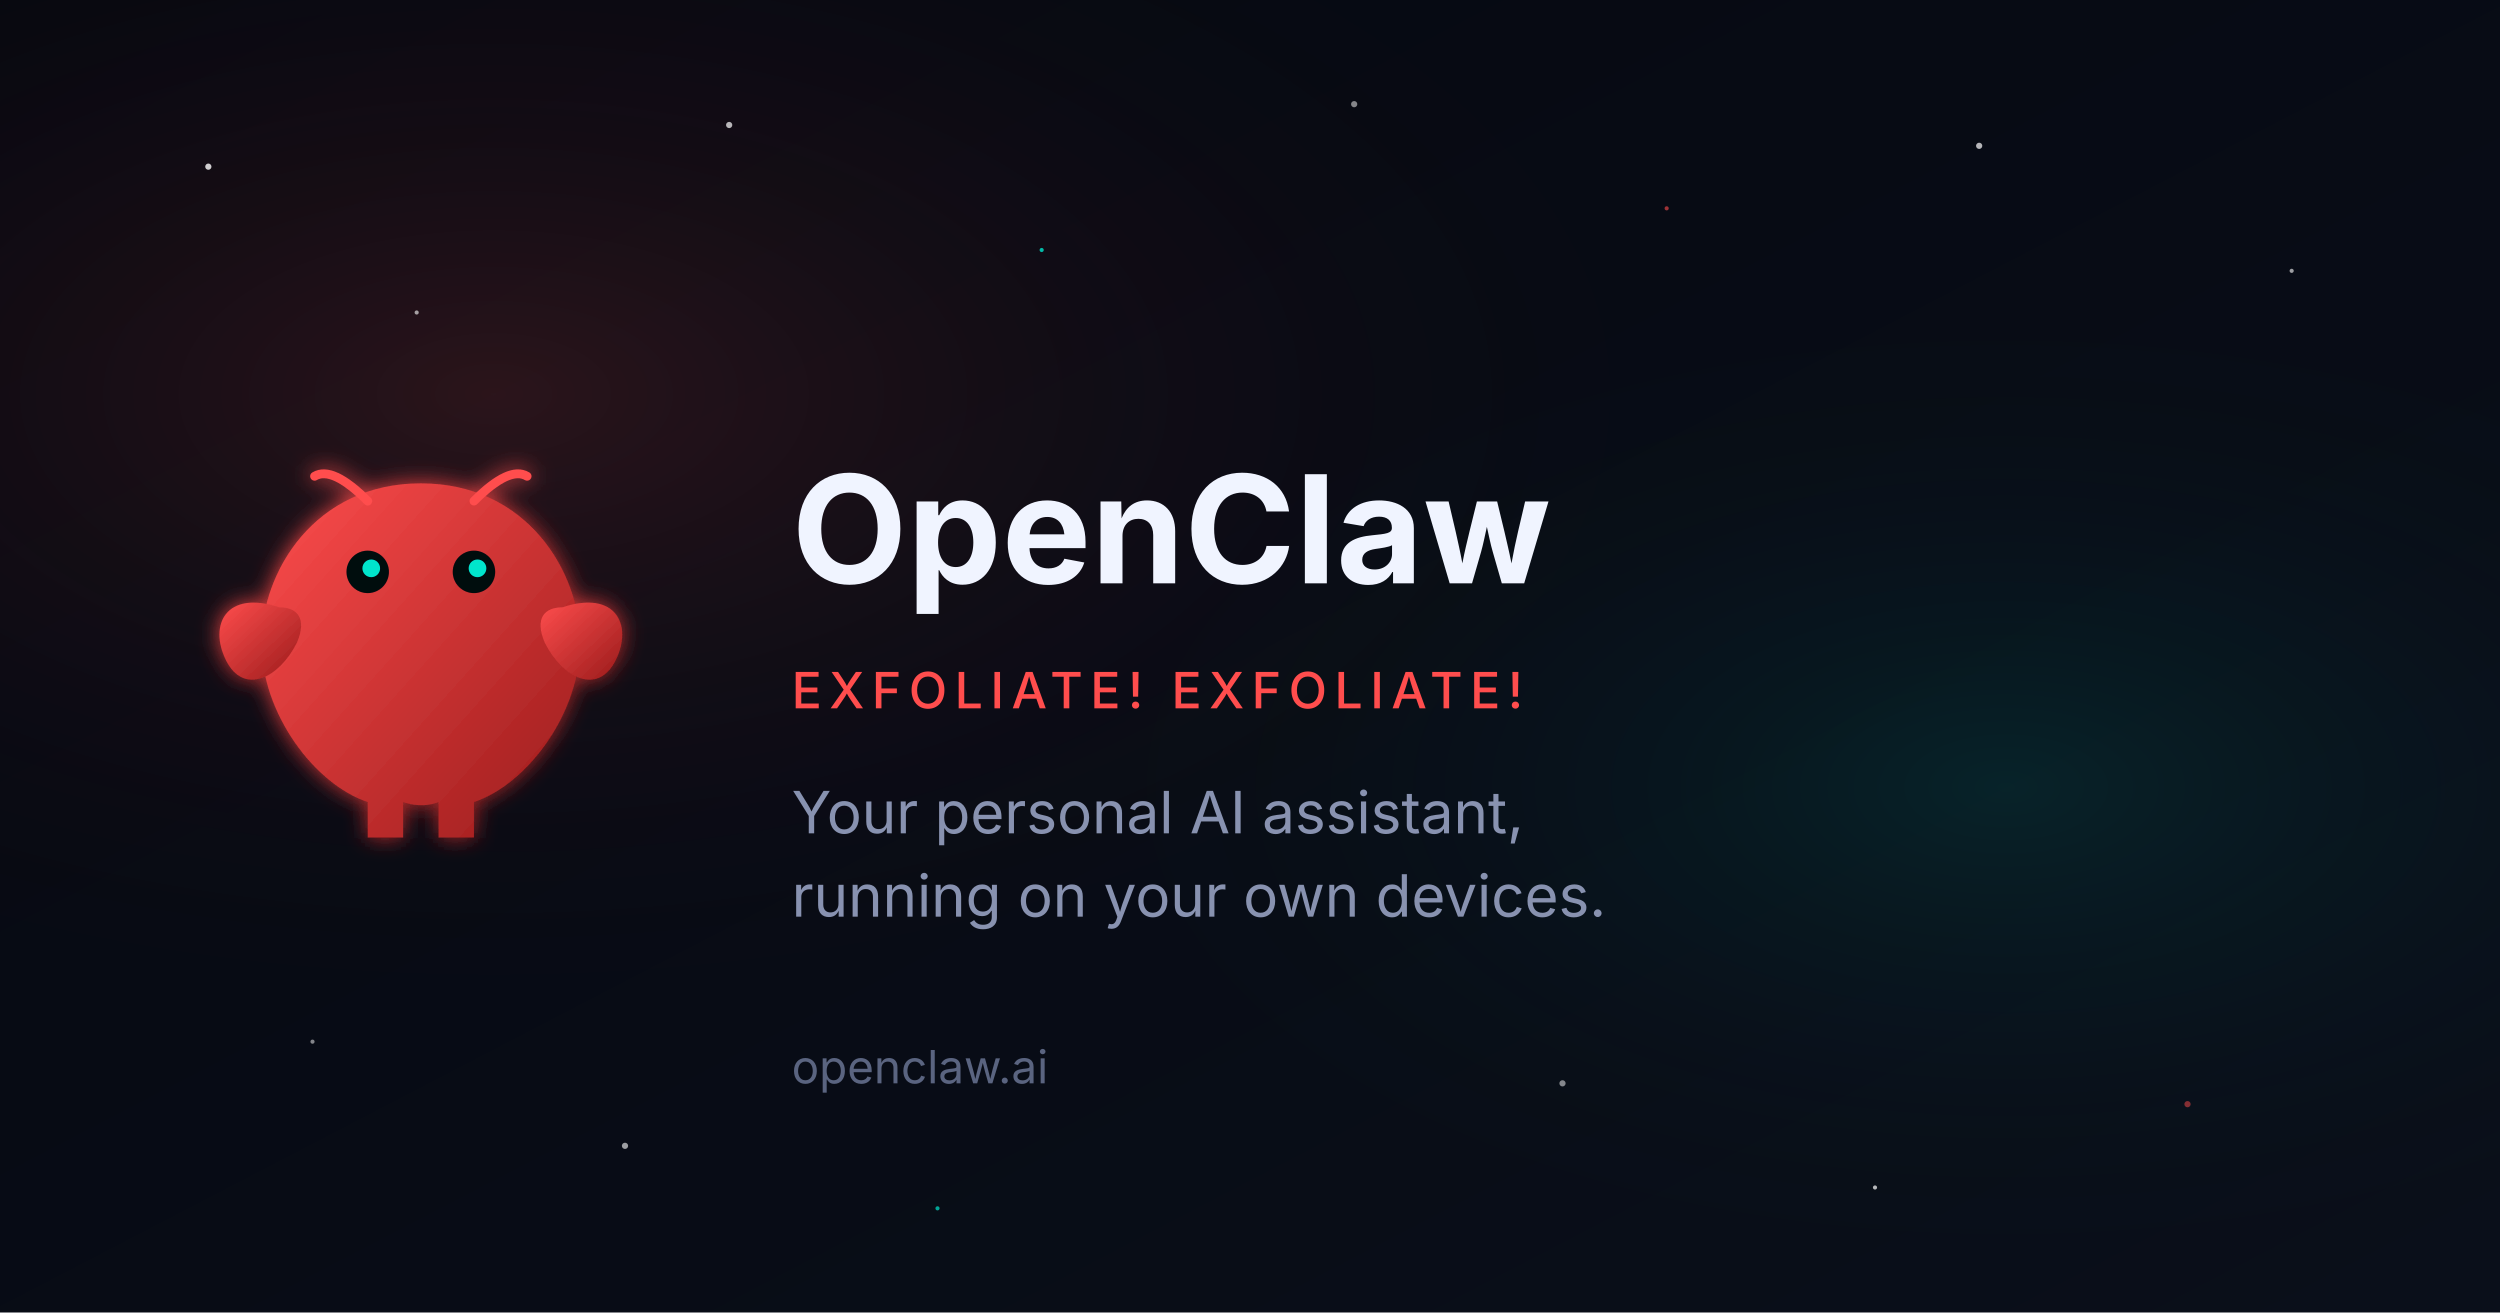
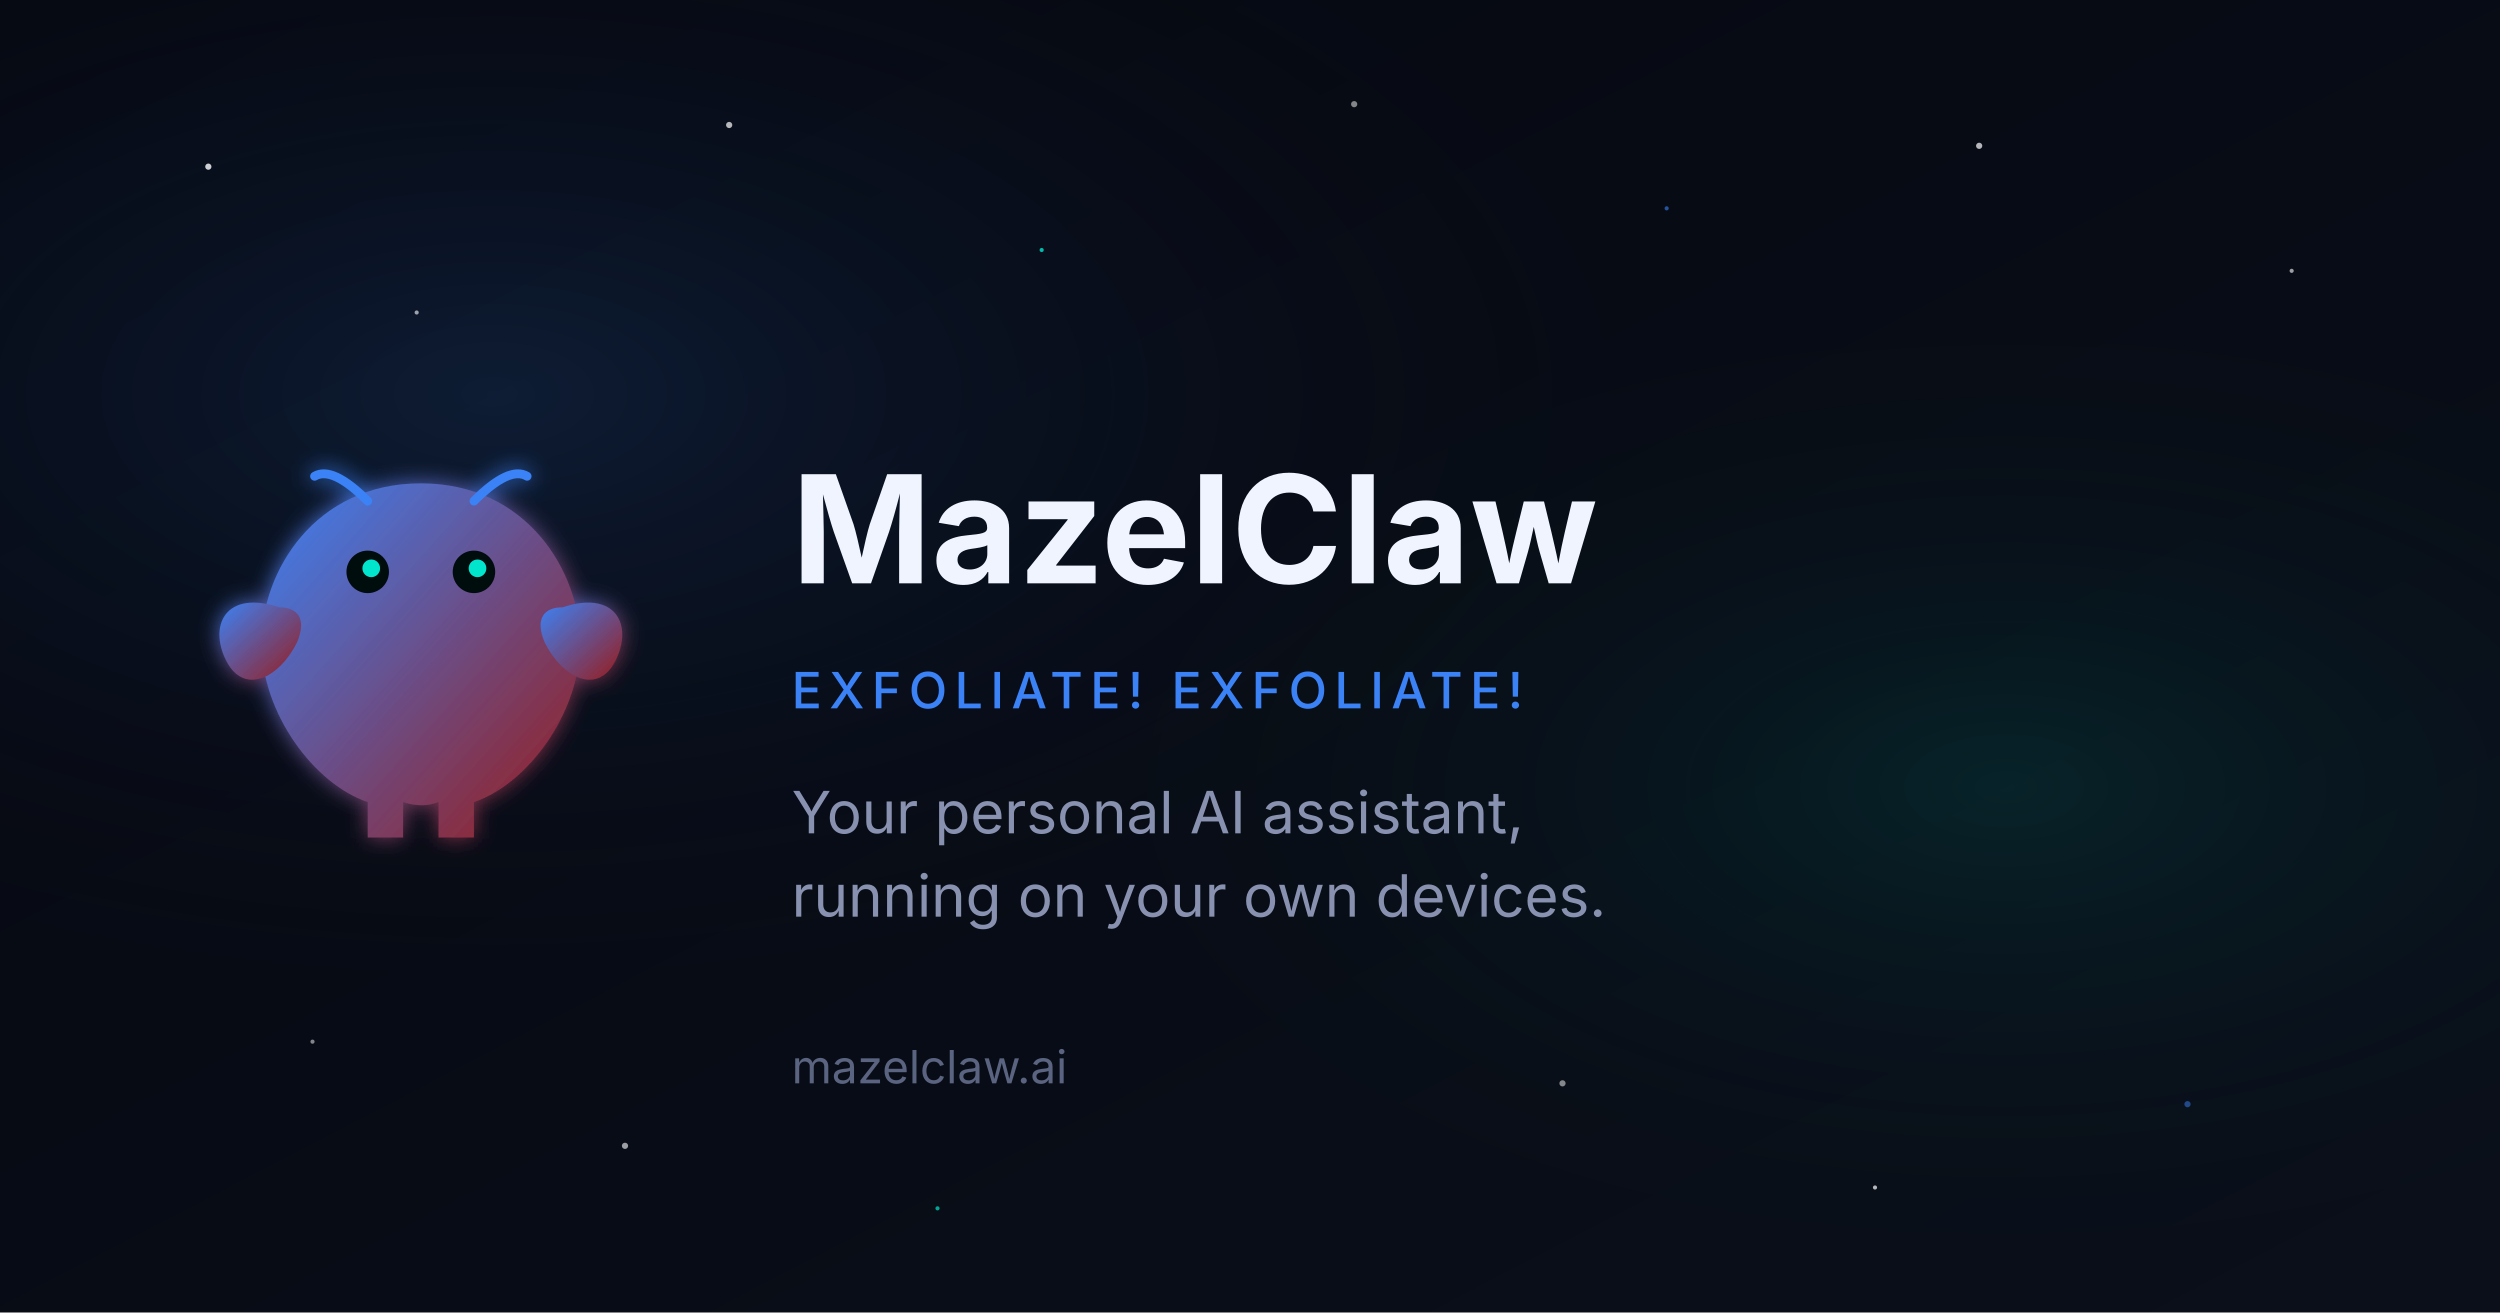
<svg xmlns="http://www.w3.org/2000/svg" width="1200" height="630" viewBox="0 0 1200 630" fill="none">
  <defs>
    <linearGradient id="bg-gradient" x1="0%" y1="0%" x2="100%" y2="100%">
      <stop offset="0%" stop-color="#050810" />
      <stop offset="100%" stop-color="#0a0f1a" />
    </linearGradient>
    <linearGradient id="lobster-grad" x1="0%" y1="0%" x2="100%" y2="100%">
-       <stop offset="0%" stop-color="#ff4d4d" />
+       <stop offset="0%" stop-color="#3b82f6" />
      <stop offset="100%" stop-color="#991b1b" />
    </linearGradient>
    <radialGradient id="nebula1" cx="20%" cy="30%" r="50%">
-       <stop offset="0%" stop-color="rgba(255, 77, 77, 0.15)" />
+       <stop offset="0%" stop-color="rgba(59, 130, 246, 0.15)" />
      <stop offset="100%" stop-color="transparent" />
    </radialGradient>
    <radialGradient id="nebula2" cx="80%" cy="60%" r="40%">
      <stop offset="0%" stop-color="rgba(0, 229, 204, 0.1)" />
      <stop offset="100%" stop-color="transparent" />
    </radialGradient>
    <filter id="glow" x="-50%" y="-50%" width="200%" height="200%">
      <feGaussianBlur stdDeviation="3" result="coloredBlur" />
      <feMerge>
        <feMergeNode in="coloredBlur" />
        <feMergeNode in="SourceGraphic" />
      </feMerge>
    </filter>
  </defs>
  <rect width="1200" height="630" fill="url(#bg-gradient)" />
  <rect width="1200" height="630" fill="url(#nebula1)" />
  <rect width="1200" height="630" fill="url(#nebula2)" />
  <circle cx="100" cy="80" r="1.5" fill="rgba(255,255,255,0.8)" />
  <circle cx="200" cy="150" r="1" fill="rgba(255,255,255,0.6)" />
  <circle cx="350" cy="60" r="1.5" fill="rgba(255,255,255,0.7)" />
  <circle cx="500" cy="120" r="1" fill="rgba(0,229,204,0.8)" />
  <circle cx="650" cy="50" r="1.5" fill="rgba(255,255,255,0.5)" />
-   <circle cx="800" cy="100" r="1" fill="rgba(255,77,77,0.6)" />
+   <circle cx="800" cy="100" r="1" fill="rgba(59,130,246,0.6)" />
  <circle cx="950" cy="70" r="1.5" fill="rgba(255,255,255,0.7)" />
  <circle cx="1100" cy="130" r="1" fill="rgba(255,255,255,0.6)" />
  <circle cx="150" cy="500" r="1" fill="rgba(255,255,255,0.5)" />
  <circle cx="300" cy="550" r="1.5" fill="rgba(255,255,255,0.6)" />
  <circle cx="450" cy="580" r="1" fill="rgba(0,229,204,0.7)" />
  <circle cx="750" cy="520" r="1.5" fill="rgba(255,255,255,0.5)" />
  <circle cx="900" cy="570" r="1" fill="rgba(255,255,255,0.7)" />
-   <circle cx="1050" cy="530" r="1.5" fill="rgba(255,77,77,0.5)" />
+   <circle cx="1050" cy="530" r="1.5" fill="rgba(59,130,246,0.5)" />
  <g transform="translate(100, 215) scale(1.7)" filter="url(#glow)">
    <path d="M60 10 C30 10 15 35 15 55 C15 75 30 95 45 100 L45 110 L55 110 L55 100 C55 100 60 102 65 100 L65 110 L75 110 L75 100 C90 95 105 75 105 55 C105 35 90 10 60 10Z" fill="url(#lobster-grad)" />
    <path d="M20 45 C5 40 0 50 5 60 C10 70 20 65 25 55 C28 48 25 45 20 45Z" fill="url(#lobster-grad)" />
    <path d="M100 45 C115 40 120 50 115 60 C110 70 100 65 95 55 C92 48 95 45 100 45Z" fill="url(#lobster-grad)" />
-     <path d="M45 15 Q35 5 30 8" stroke="#ff4d4d" stroke-width="2.5" stroke-linecap="round" />
-     <path d="M75 15 Q85 5 90 8" stroke="#ff4d4d" stroke-width="2.5" stroke-linecap="round" />
+     <path d="M45 15 Q35 5 30 8" stroke="#3b82f6" stroke-width="2.5" stroke-linecap="round" />
+     <path d="M75 15 Q85 5 90 8" stroke="#3b82f6" stroke-width="2.5" stroke-linecap="round" />
    <circle cx="45" cy="35" r="6" fill="#050810" />
    <circle cx="75" cy="35" r="6" fill="#050810" />
    <circle cx="46" cy="34" r="2.5" fill="#00e5cc" />
    <circle cx="76" cy="34" r="2.5" fill="#00e5cc" />
  </g>
-   <text x="380" y="280" font-family="system-ui, -apple-system, sans-serif" font-size="72" font-weight="700" fill="#f0f4ff">OpenClaw</text>
-   <text x="380" y="340" font-family="system-ui, -apple-system, sans-serif" font-size="24" font-weight="500" fill="#ff4d4d" letter-spacing="0.15em">EXFOLIATE! EXFOLIATE!</text>
+   <text x="380" y="280" font-family="system-ui, -apple-system, sans-serif" font-size="72" font-weight="700" fill="#f0f4ff">MazelClaw</text>
+   <text x="380" y="340" font-family="system-ui, -apple-system, sans-serif" font-size="24" font-weight="500" fill="#3b82f6" letter-spacing="0.15em">EXFOLIATE! EXFOLIATE!</text>
  <text x="380" y="400" font-family="system-ui, -apple-system, sans-serif" font-size="28" fill="#8892b0">Your personal AI assistant,</text>
  <text x="380" y="440" font-family="system-ui, -apple-system, sans-serif" font-size="28" fill="#8892b0">running on your own devices.</text>
-   <text x="380" y="520" font-family="system-ui, -apple-system, sans-serif" font-size="22" fill="#5a6480">openclaw.ai</text>
+   <text x="380" y="520" font-family="system-ui, -apple-system, sans-serif" font-size="22" fill="#5a6480">mazelclaw.ai</text>
</svg>
